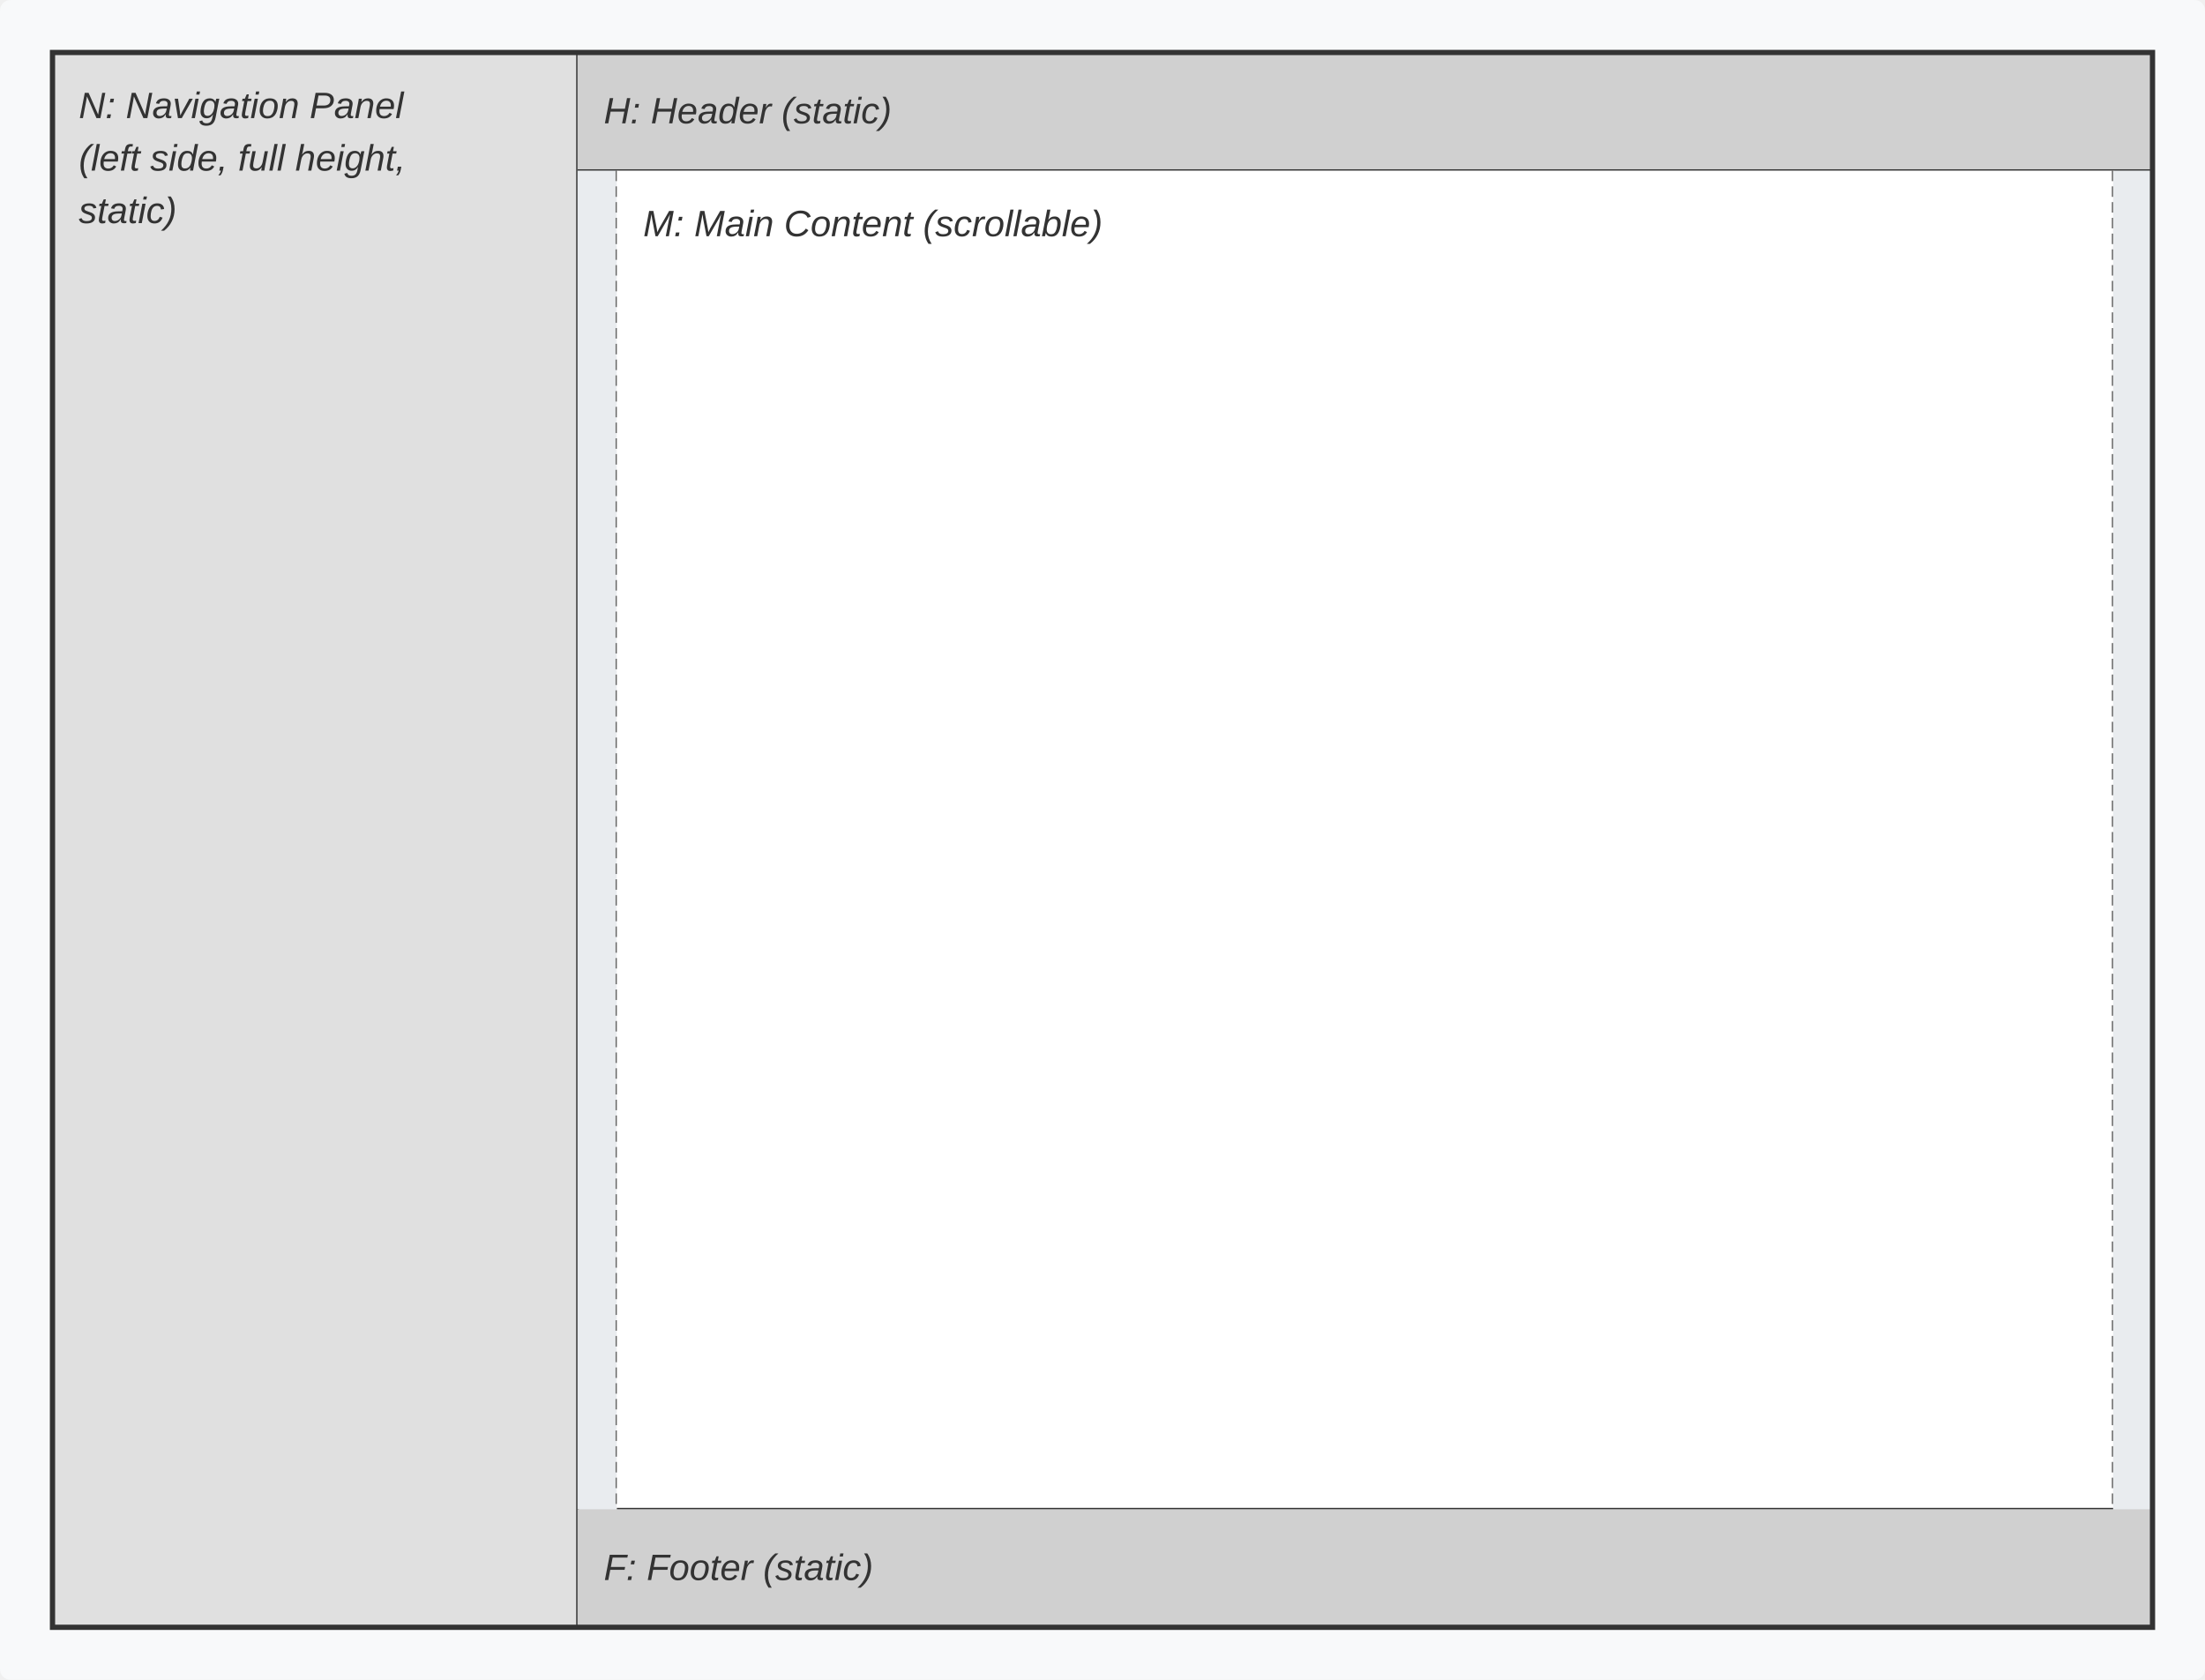
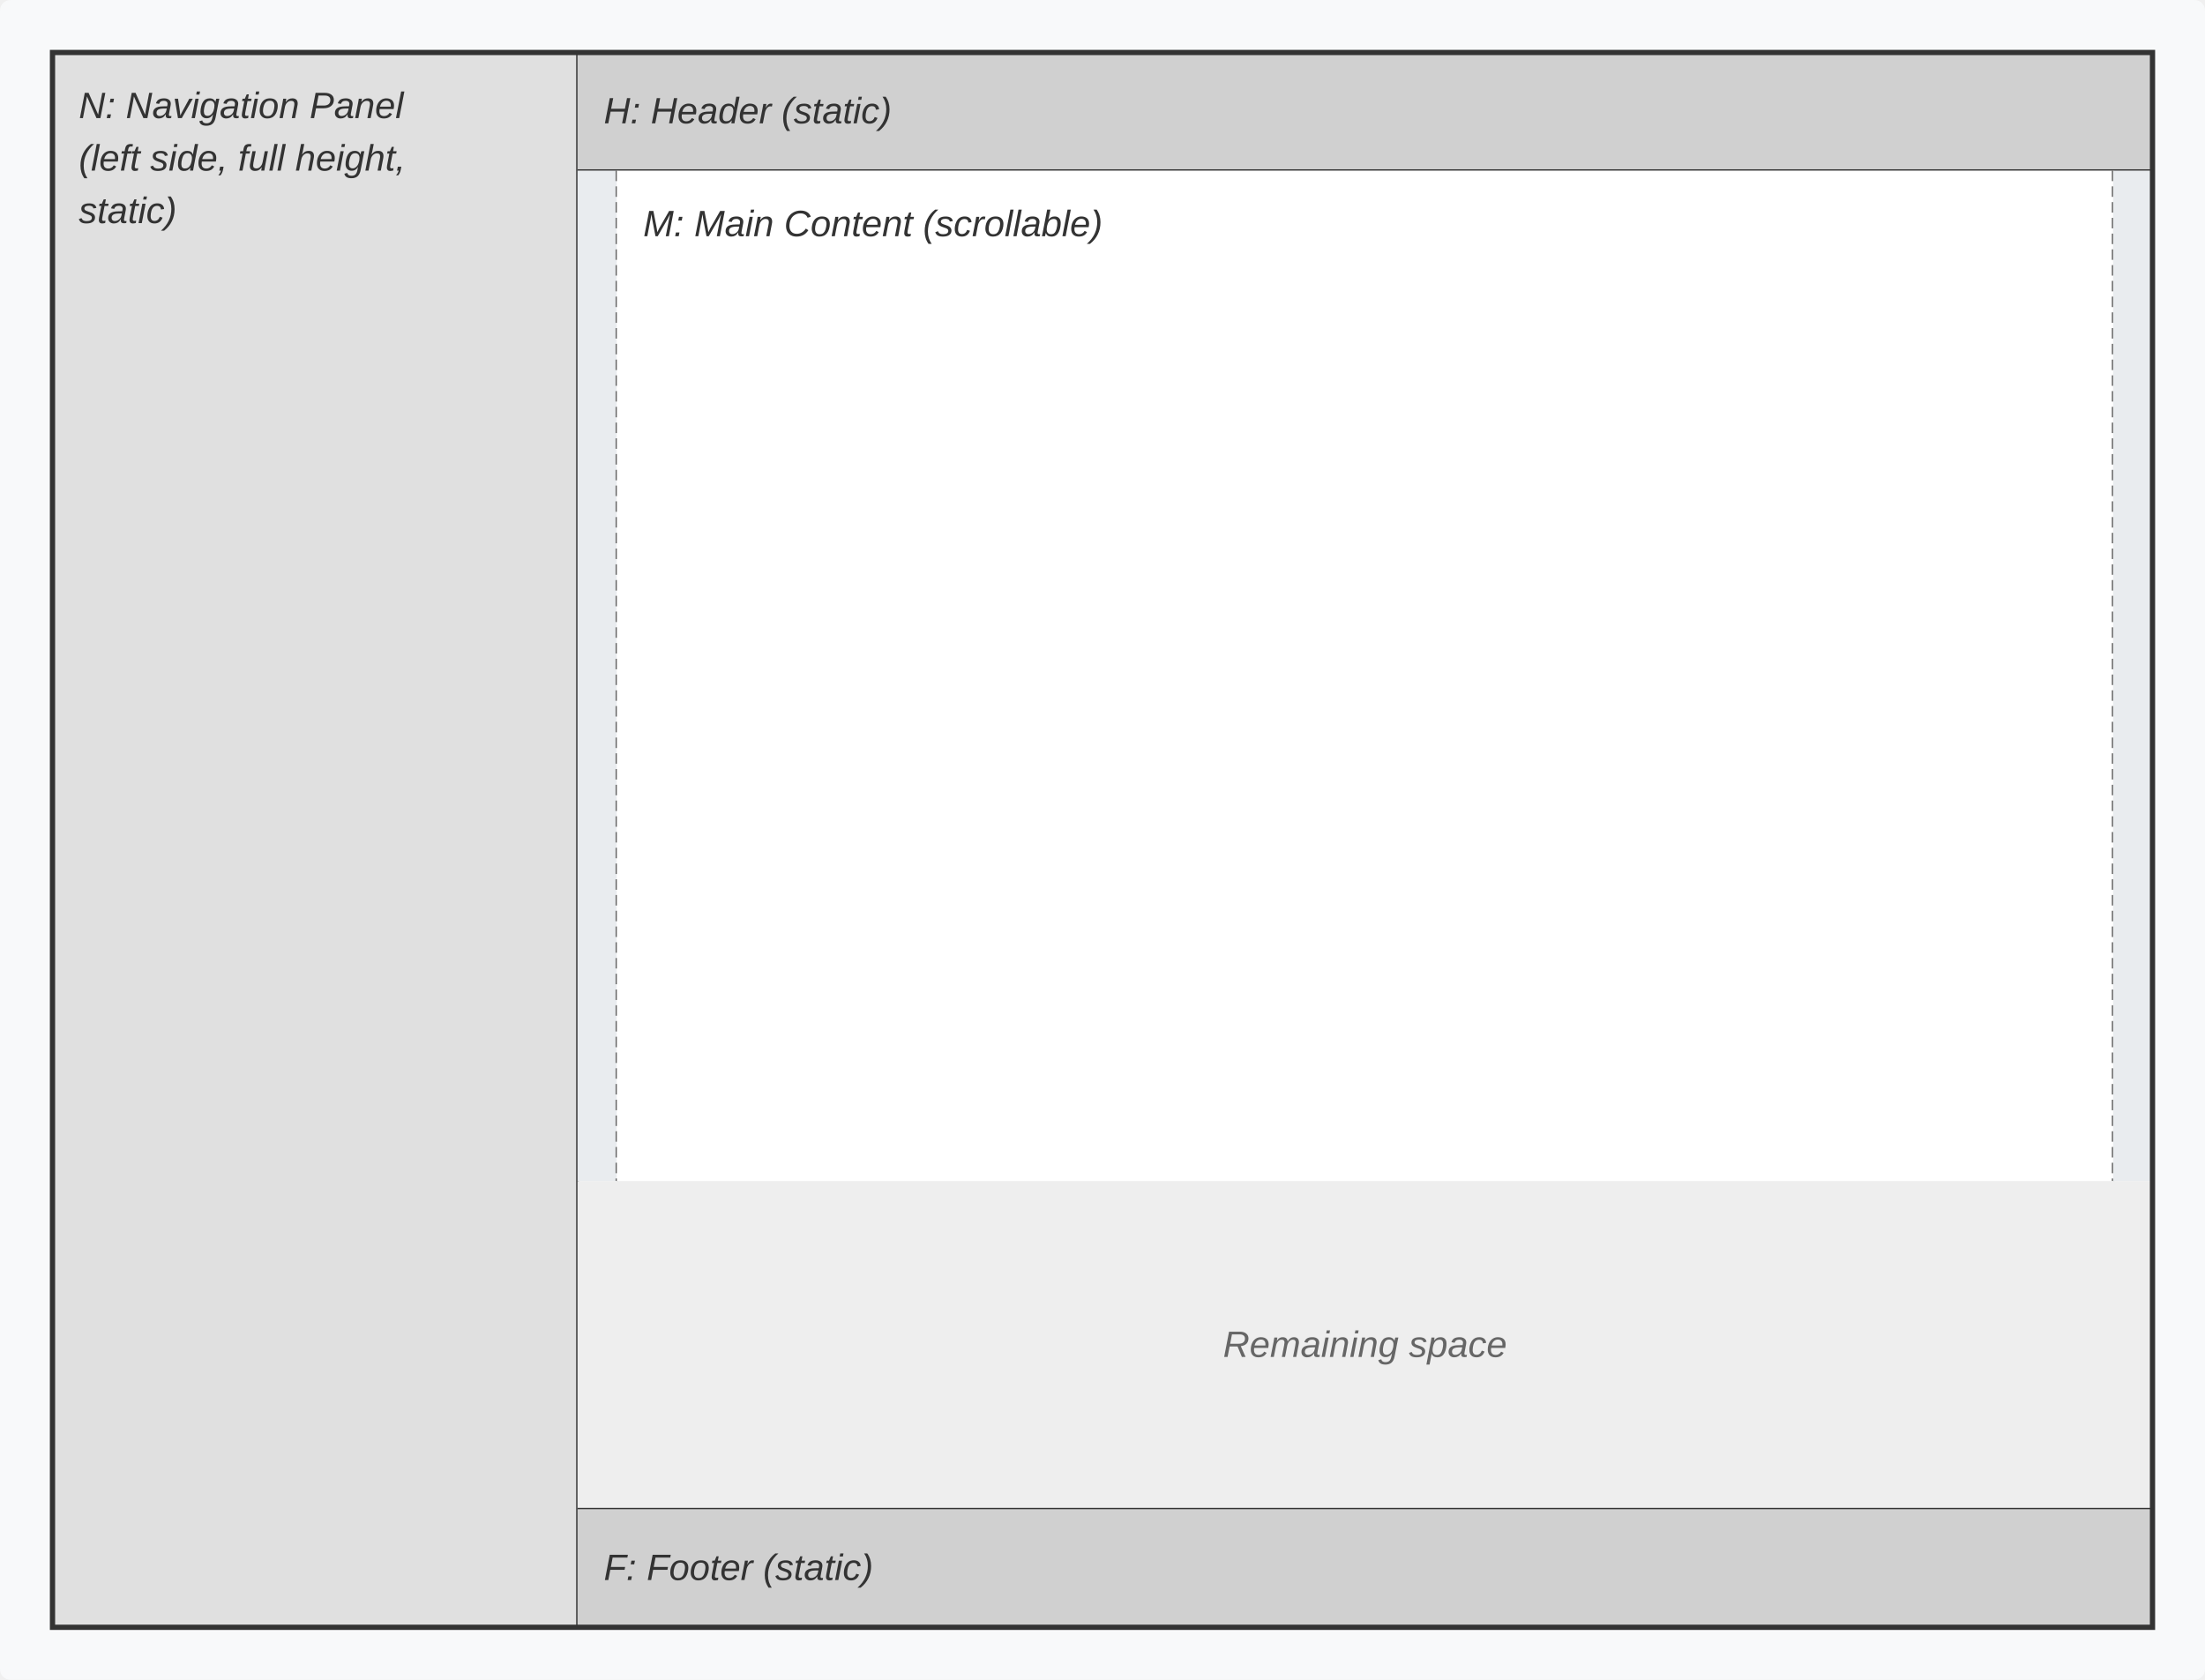
<svg xmlns="http://www.w3.org/2000/svg" viewBox="0 0 840 640" width="840" height="640">
  <defs>
    <style>
      .container-bg { fill: #f8f9fa; }
      .gutter { fill: #e9ecef; }
      .header { fill: #d0d0d0; }
      .nav { fill: #e0e0e0; }
      .content { fill: #ffffff; }
      .footer { fill: #d0d0d0; }
      .main-screen-border { stroke: #333; stroke-width: 2; fill: none; }
      .block-border { stroke: #333; stroke-width: 1; fill: none; }
      .gutter-edge { stroke: #666; stroke-width: 1; stroke-dasharray: 4,2; fill: none; }
      .text { font-family: Arial, sans-serif; font-size: 14px; fill: #333; text-anchor: start; font-style: italic; }
+       .text-center { font-family: Arial, sans-serif; font-size: 14px; fill: #666; text-anchor: middle; font-style: italic; }
    </style>
  </defs>
  <rect class="container-bg" x="0" y="0" width="840" height="640" rx="4" />
  <rect class="nav" x="20" y="20" width="200" height="600" />
  <line class="block-border" x1="220" y1="20" x2="220" y2="620" />
  <text class="text" x="30" y="45">N: Navigation Panel</text>
  <text class="text" x="30" y="65">(left side, full height,</text>
  <text class="text" x="30" y="85">static)</text>
  <rect class="header" x="220" y="20" width="600" height="45" />
  <line class="block-border" x1="220" y1="65" x2="820" y2="65" />
  <text class="text" x="230" y="47">H: Header (static)</text>
-   <rect class="gutter" x="220" y="65" width="15" height="510" />
-   <line class="gutter-edge" x1="235" y1="65" x2="235" y2="575" />
-   <rect class="content" x="235" y="65" width="570" height="510" />
+   <rect class="gutter" x="220" y="65" width="15" height="385" />
+   <line class="gutter-edge" x1="235" y1="65" x2="235" y2="450" />
+   <rect class="content" x="235" y="65" width="570" height="385" />
  <text class="text" x="245" y="90">M: Main Content (scrollable)</text>
-   <line class="gutter-edge" x1="805" y1="65" x2="805" y2="575" />
-   <rect class="gutter" x="805" y="65" width="15" height="510" />
-   <line class="block-border" x1="235" y1="575" x2="805" y2="575" />
+   <line class="gutter-edge" x1="805" y1="65" x2="805" y2="450" />
+   <rect class="gutter" x="805" y="65" width="15" height="385" />
+   <rect fill="#eeeeee" x="220" y="450" width="600" height="125" />
+   <text class="text-center" x="520" y="517">Remaining space</text>
+   <line class="block-border" x1="220" y1="575" x2="820" y2="575" />
  <rect class="footer" x="220" y="575" width="600" height="45" />
  <text class="text" x="230" y="602">F: Footer (static)</text>
  <rect class="main-screen-border" x="20" y="20" width="800" height="600" />
</svg>
